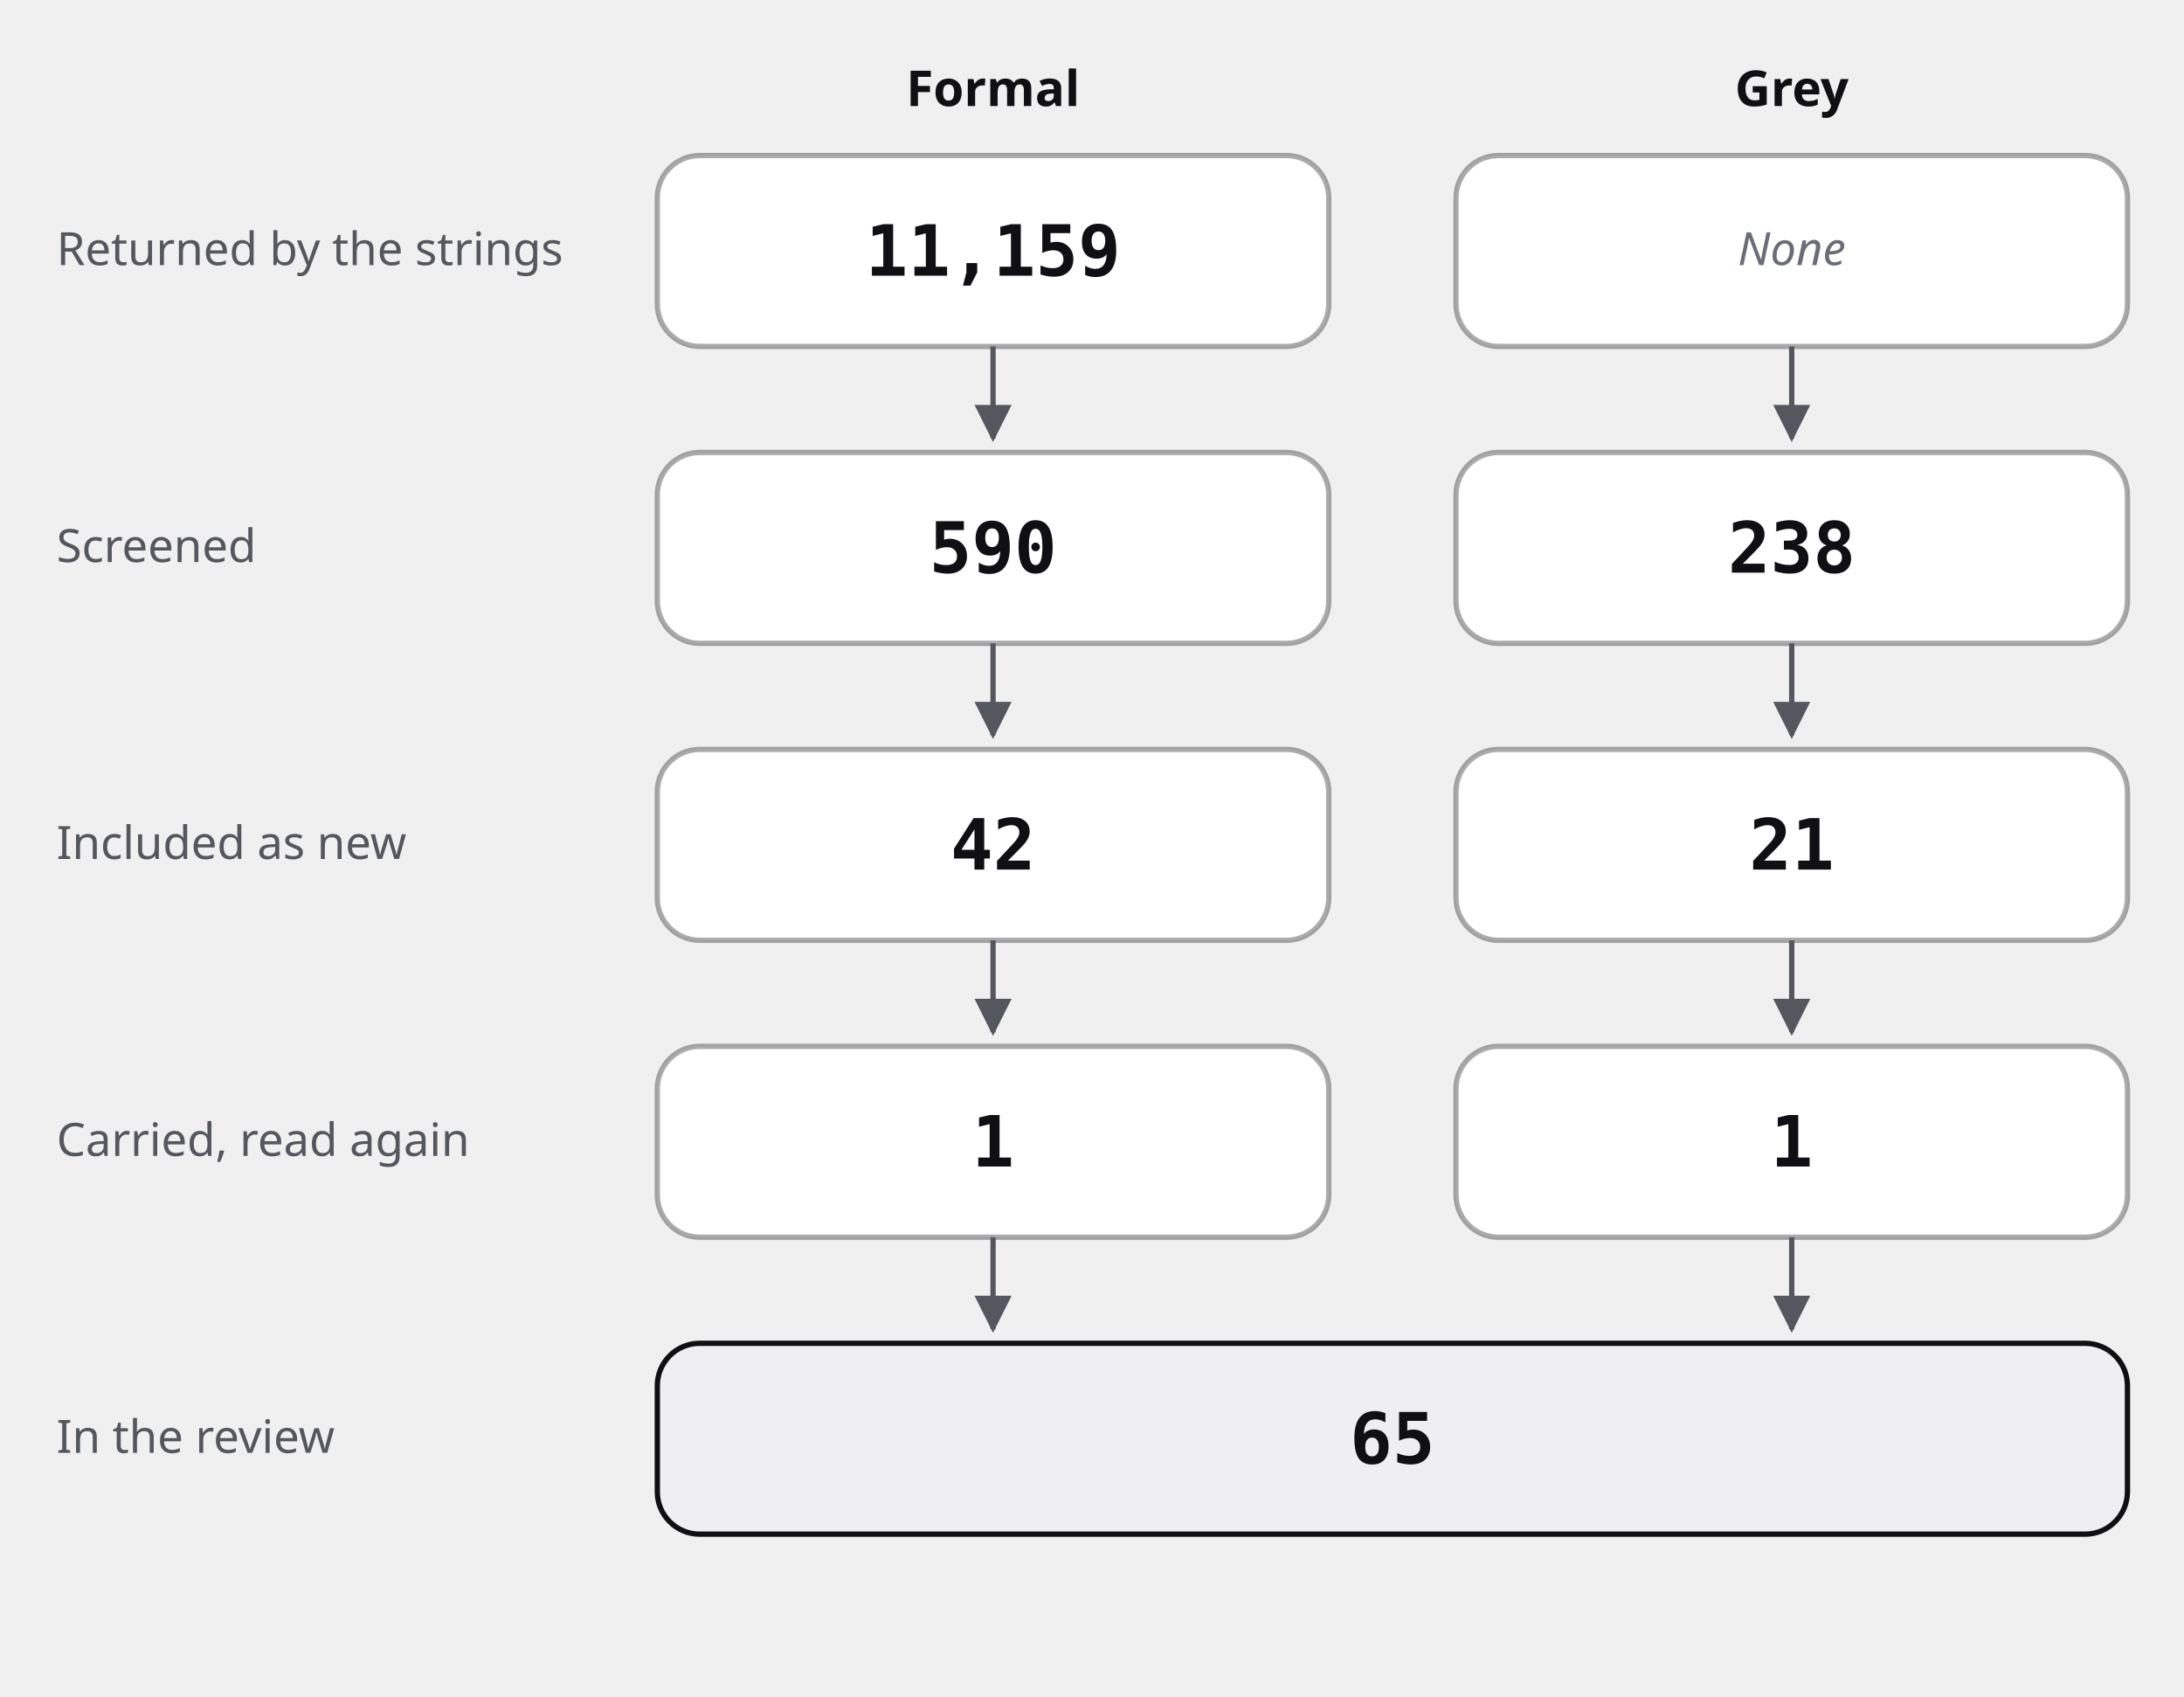
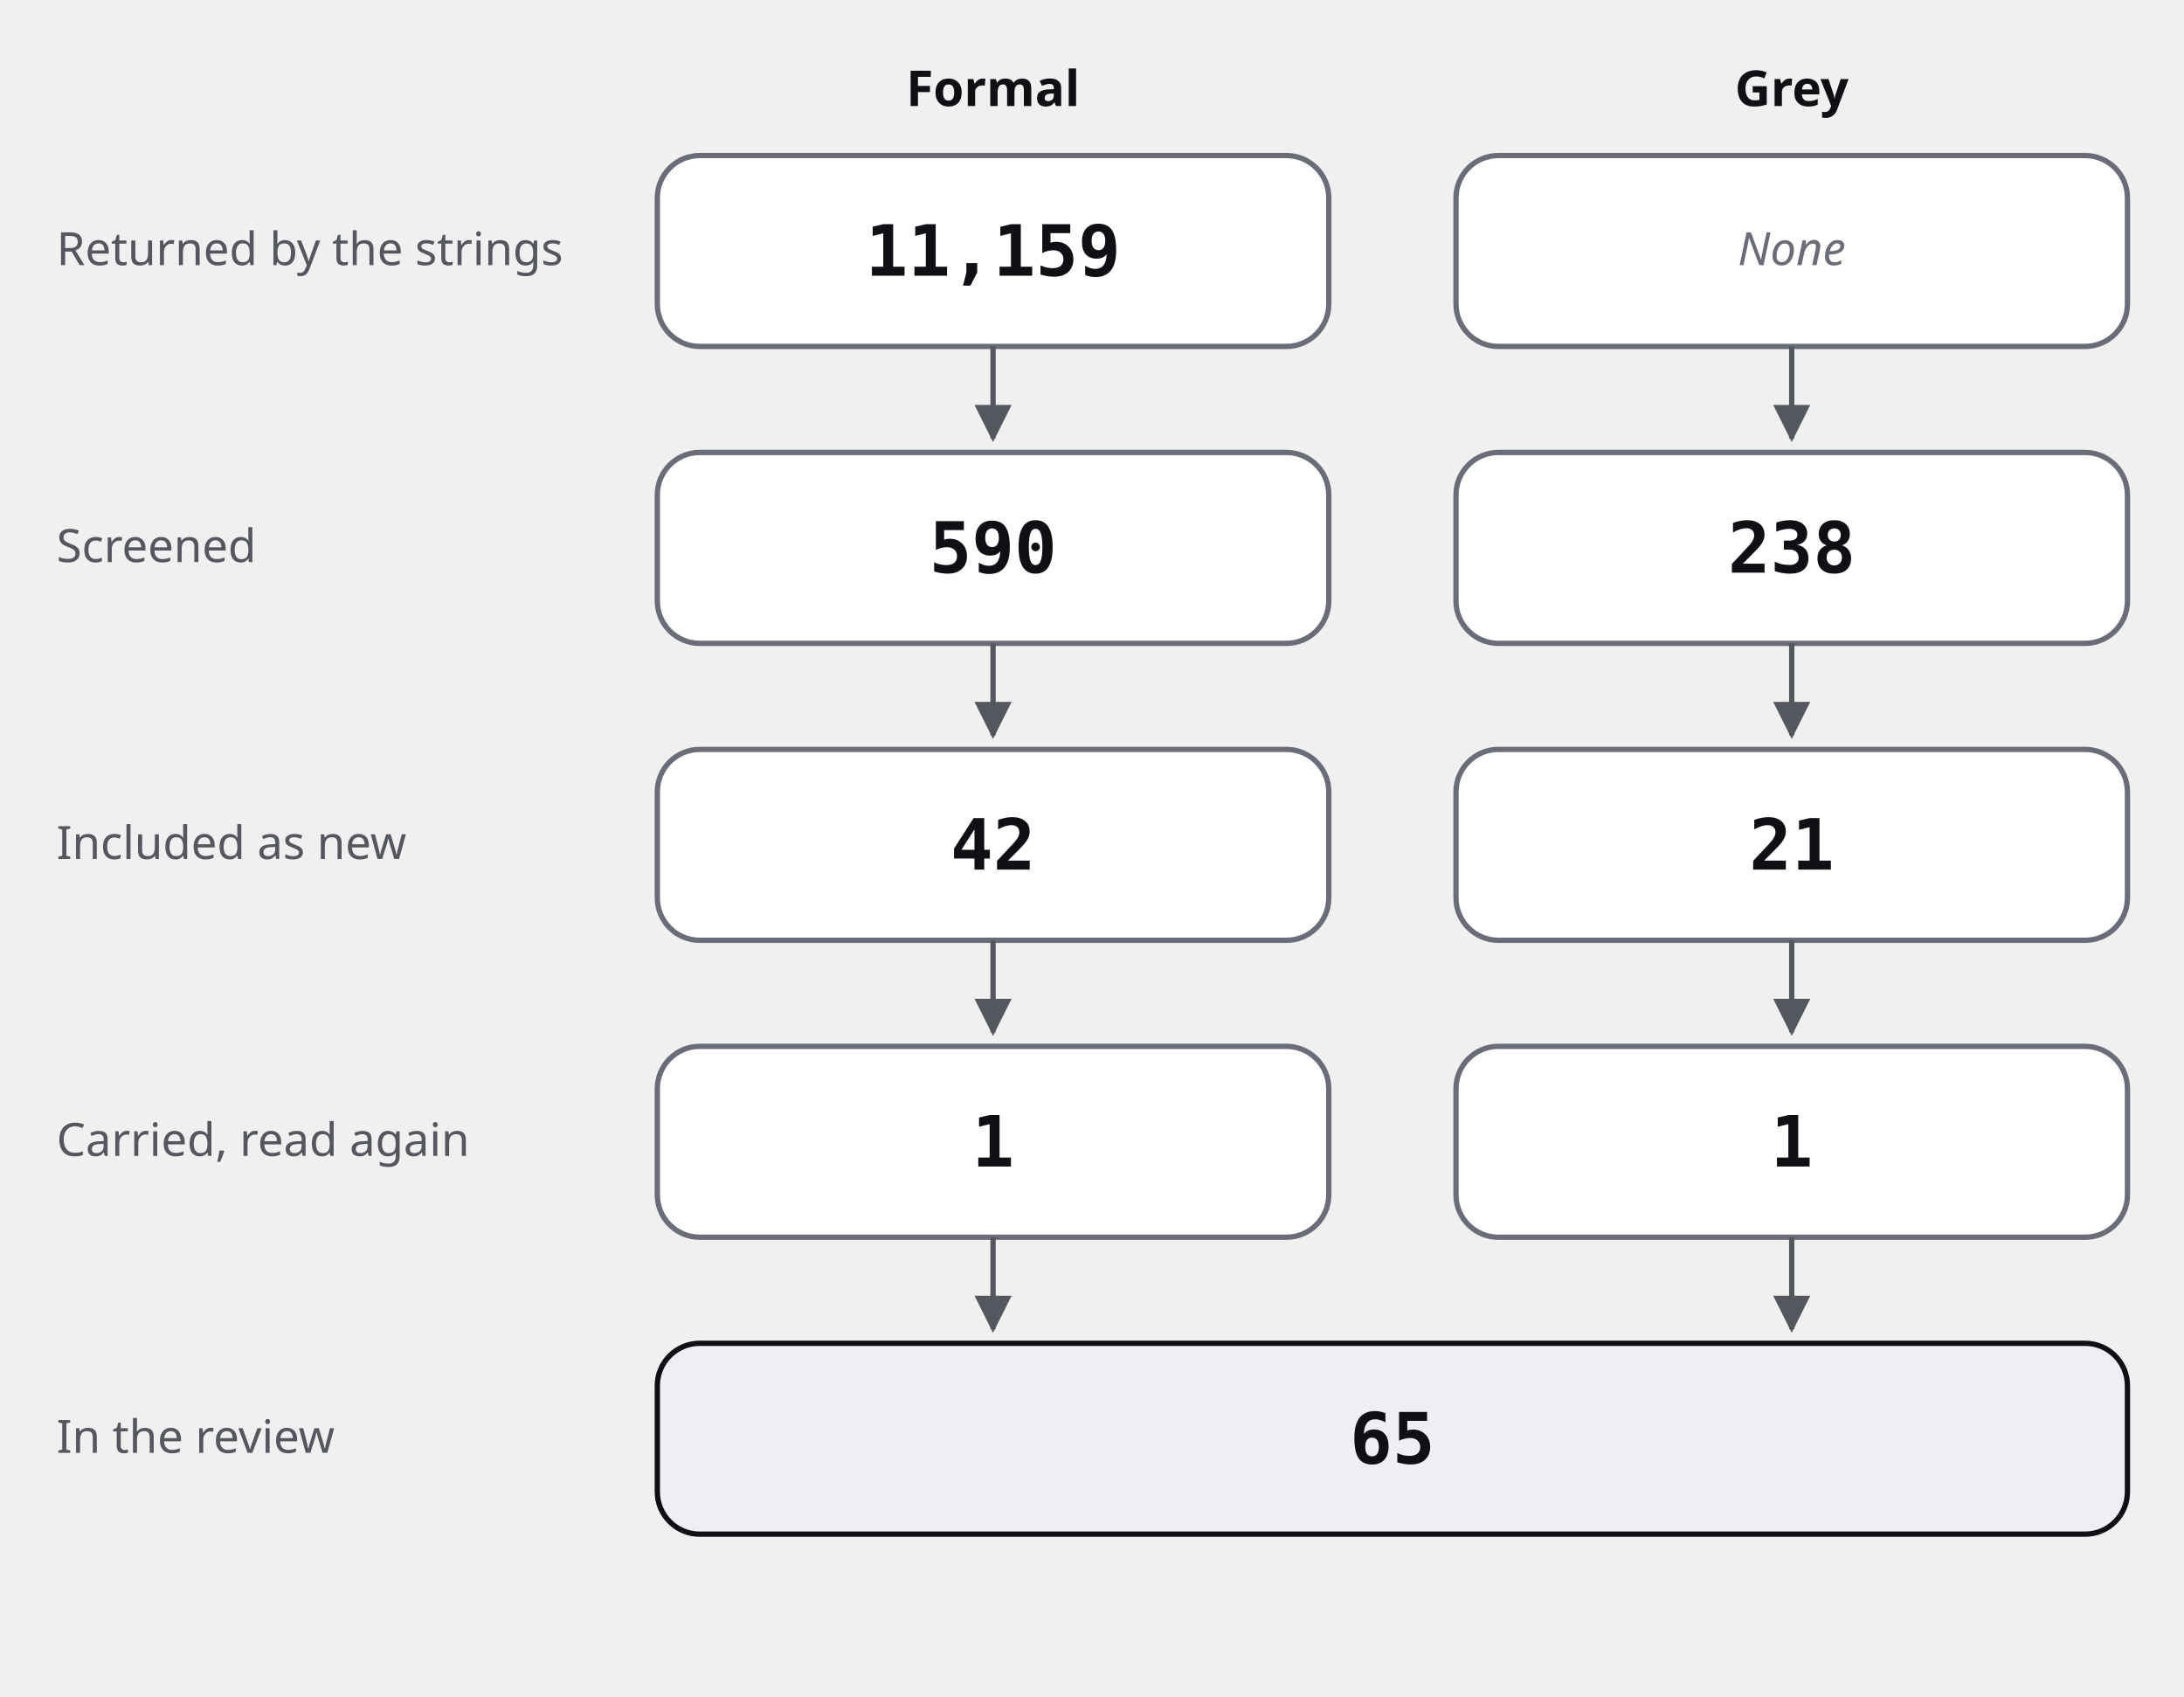
<svg xmlns="http://www.w3.org/2000/svg" viewBox="0 0 618 480" role="img" aria-labelledby="t d">
  <style>
-   .box { fill: #FFFFFF; stroke: #10101459; stroke-width: 1.5; }
+   .box { fill: #FFFFFF; stroke: #6A6D77; stroke-width: 1.5; }
  .total { fill: #EFEFF3; stroke: #101014; stroke-width: 1.5; }
  .n { font: 600 20px 'JetBrains Mono', ui-monospace, monospace; fill: #101014; }
  .label { font: 400 13px Archivo, system-ui, sans-serif; fill: #55575F; }
  .na { font: italic 400 13px Archivo, system-ui, sans-serif; fill: #6A6D77; }
  .head { font: 600 14px Archivo, system-ui, sans-serif; fill: #101014; }
  .arrow { stroke: #55575F; stroke-width: 1.5; fill: none; marker-end: url(#tip); }
  #tip path { fill: #55575F; }
  @media (prefers-color-scheme: dark) {
-     .box { fill: #1A1A20; stroke: #F7F7F966; }
+     .box { fill: #1A1A20; stroke: #9A9CA4; }
    .total { fill: #26262E; stroke: #F7F7F9; }
    .n, .head { fill: #F7F7F9; }
    .label { fill: #B8BAC2; }
    .na { fill: #9A9CA4; }
    .arrow { stroke: #B8BAC2; }
    #tip path { fill: #B8BAC2; }
  }
</style>
  <defs>
    <marker id="tip" viewBox="0 0 10 10" refX="9" refY="5" markerWidth="7" markerHeight="7" orient="auto">
      <path d="M0,0 L10,5 L0,10 z" />
    </marker>
  </defs>
  <text class="head" x="281.0" y="30" text-anchor="middle">Formal</text>
  <text class="head" x="507.0" y="30" text-anchor="middle">Grey</text>
  <text class="label" x="16" y="75.0">Returned by the strings</text>
  <rect class="box" x="186" y="44" width="190" height="54" rx="12" />
  <text class="n" x="281.0" y="78.0" text-anchor="middle">11,159</text>
  <path class="arrow" d="M281.0,98 v26" />
  <rect class="box" x="412" y="44" width="190" height="54" rx="12" />
  <text class="na" x="507.0" y="75.0" text-anchor="middle">None</text>
  <path class="arrow" d="M507.0,98 v26" />
  <text class="label" x="16" y="159.0">Screened</text>
  <rect class="box" x="186" y="128" width="190" height="54" rx="12" />
  <text class="n" x="281.0" y="162.0" text-anchor="middle">590</text>
  <path class="arrow" d="M281.0,182 v26" />
  <rect class="box" x="412" y="128" width="190" height="54" rx="12" />
  <text class="n" x="507.0" y="162.0" text-anchor="middle">238</text>
  <path class="arrow" d="M507.0,182 v26" />
  <text class="label" x="16" y="243.0">Included as new</text>
  <rect class="box" x="186" y="212" width="190" height="54" rx="12" />
  <text class="n" x="281.0" y="246.0" text-anchor="middle">42</text>
  <path class="arrow" d="M281.0,266 v26" />
  <rect class="box" x="412" y="212" width="190" height="54" rx="12" />
  <text class="n" x="507.0" y="246.0" text-anchor="middle">21</text>
  <path class="arrow" d="M507.0,266 v26" />
  <text class="label" x="16" y="327.0">Carried, read again</text>
  <rect class="box" x="186" y="296" width="190" height="54" rx="12" />
  <text class="n" x="281.0" y="330.0" text-anchor="middle">1</text>
  <path class="arrow" d="M281.0,350 v26" />
  <rect class="box" x="412" y="296" width="190" height="54" rx="12" />
  <text class="n" x="507.0" y="330.0" text-anchor="middle">1</text>
  <path class="arrow" d="M507.0,350 v26" />
  <text class="label" x="16" y="411.0">In the review</text>
  <rect class="total" x="186" y="380" width="416" height="54" rx="12" />
  <text class="n" x="394.0" y="414.0" text-anchor="middle">65</text>
</svg>
